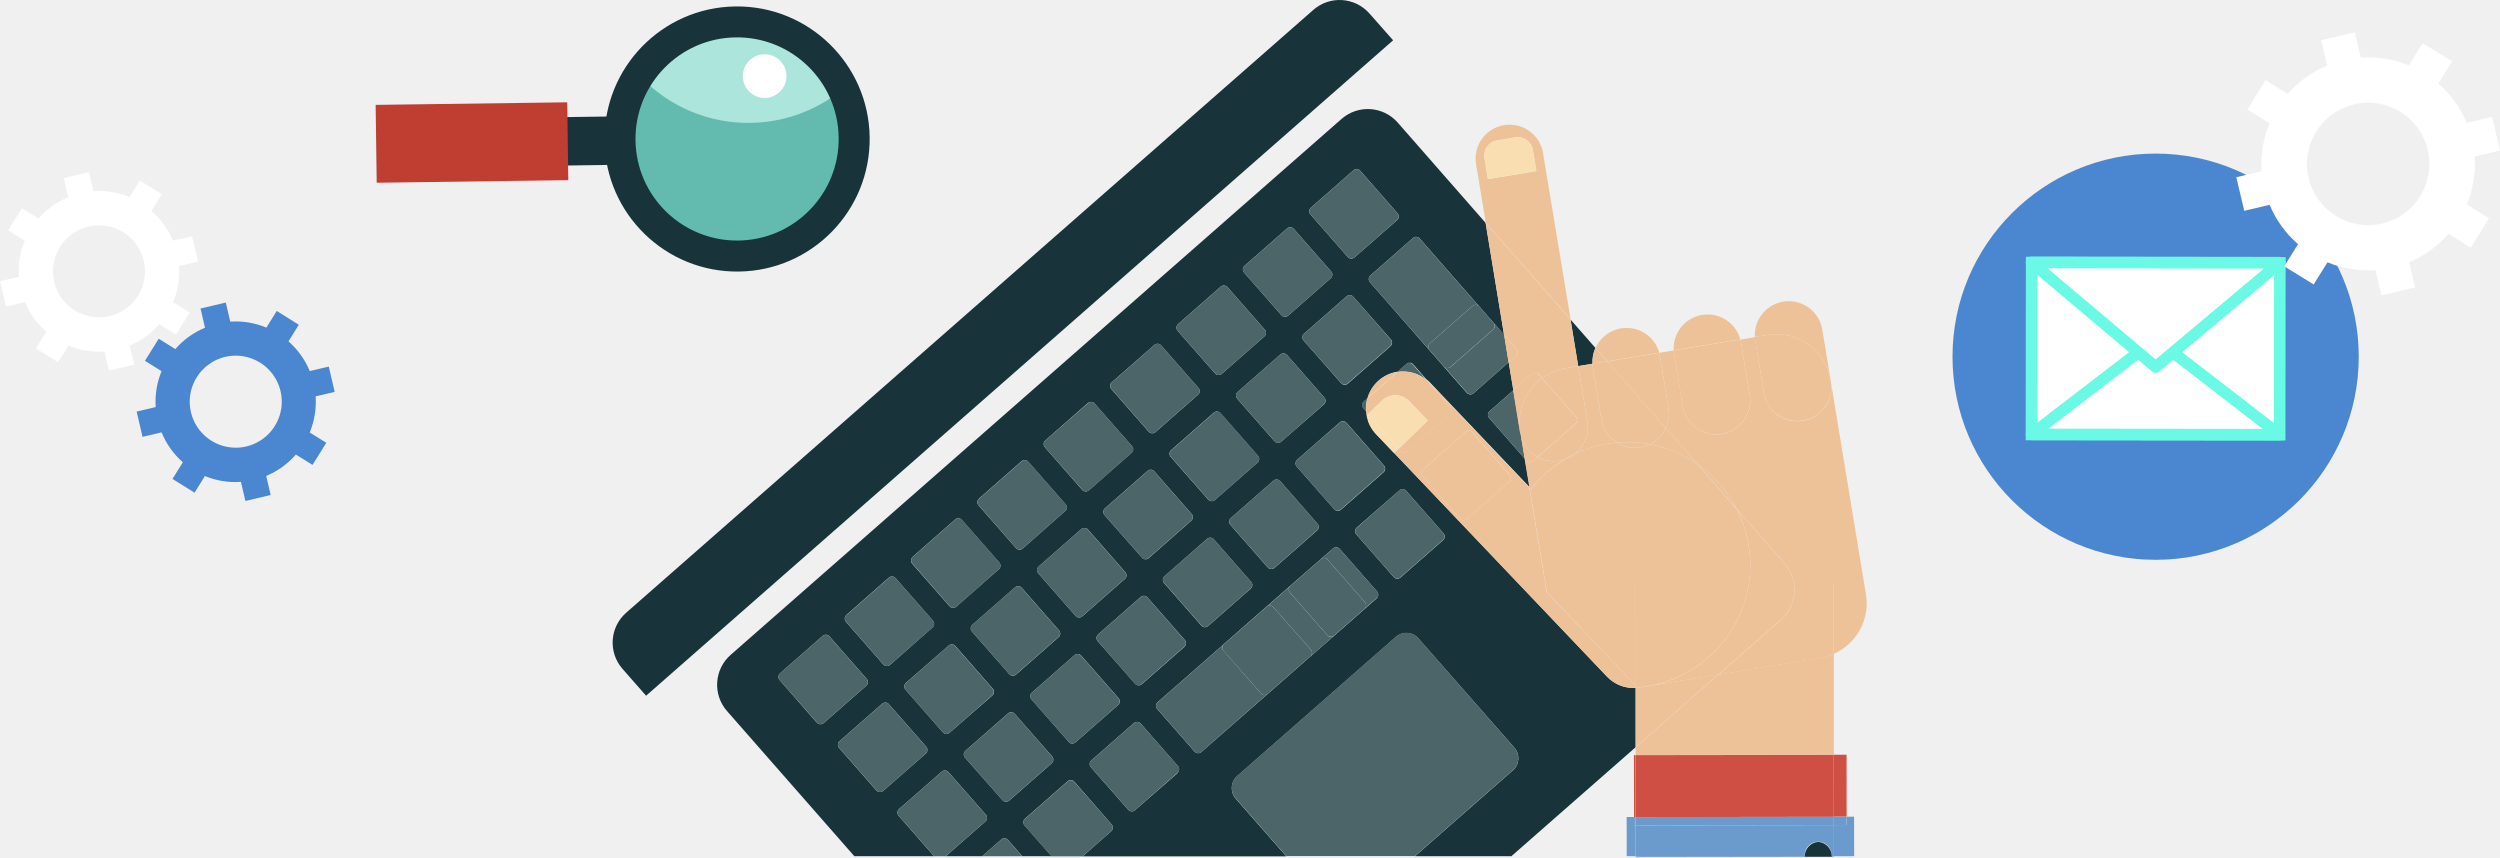
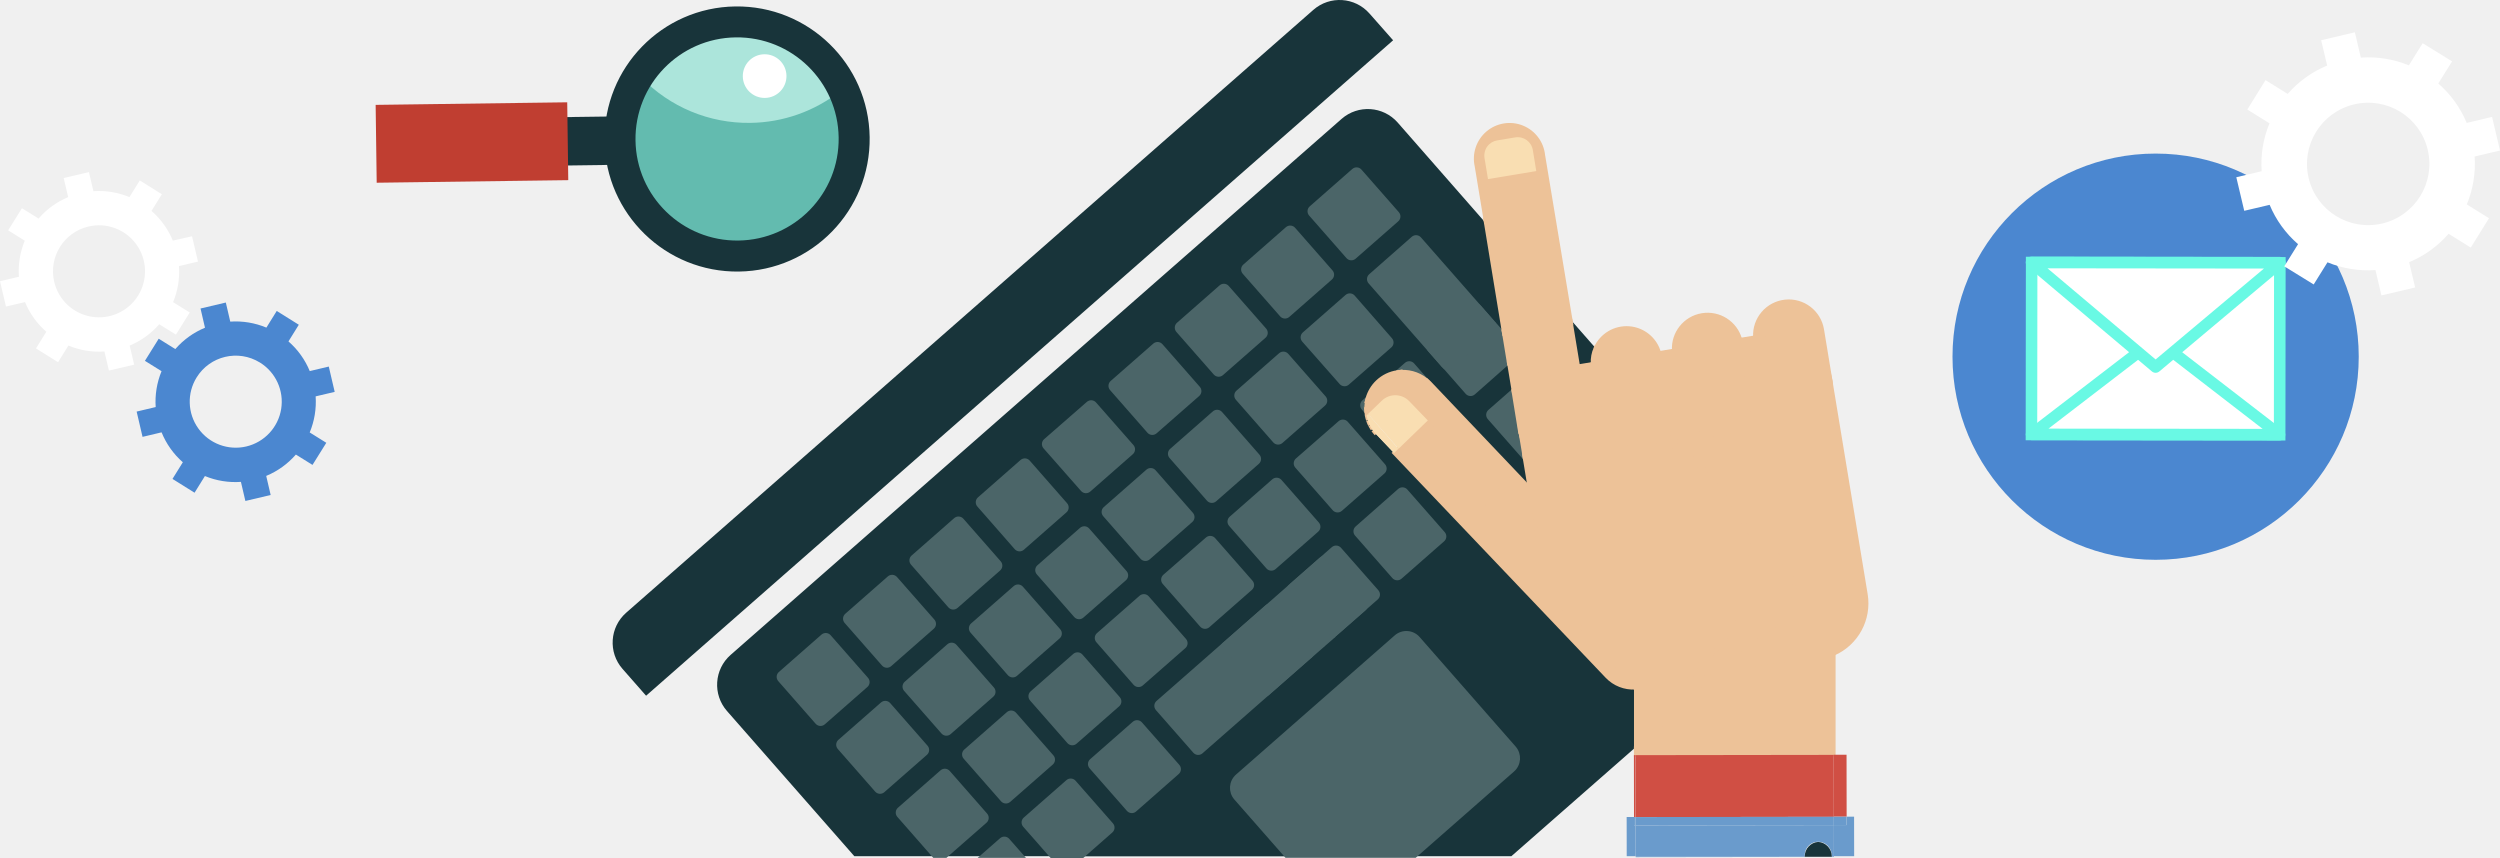
<svg xmlns="http://www.w3.org/2000/svg" viewBox="0 0 724.71 248.48">
  <defs>
-     <style>.cls-1{fill:#4b87d0;}.cls-2{fill:#fff;}.cls-3{fill:#69f9e4;}.cls-4{fill:#63bbaf;}.cls-5{fill:#ace5db;}.cls-6{fill:#18343a;}.cls-7{fill:#c03e31;}.cls-8{fill:none;}.cls-9{fill:#4b6568;}.cls-10{fill:#edc298;}.cls-11{fill:#f9deb2;}.cls-12{fill:#d04f44;}.cls-13{fill:#6a9bcc;}</style>
+     <style>
+             .cls-1{fill:#4b87d0;}.cls-2{fill:#fff;}.cls-3{fill:#69f9e4;}.cls-4{fill:#63bbaf;}.cls-5{fill:#ace5db;}.cls-6{fill:#18343a;}.cls-7{fill:#c03e31;}.cls-8{fill:none;}.cls-9{fill:#4b6568;stroke: #4b6568;}.cls-10{fill:#edc298;stroke: #edc298;}.cls-11{fill:#f9deb2;}.cls-12{fill:#d04f44;}.cls-13{fill:#6a9bcc;}
+         </style>
  </defs>
  <g id="Layer_2" data-name="Layer 2">
    <g id="Layer_1-2" data-name="Layer 1">
      <circle class="cls-1" cx="624.88" cy="103.4" r="58.88" />
      <rect class="cls-2" x="599.97" y="65.09" width="49.84" height="71.95" transform="translate(523.11 725.84) rotate(-89.94)" />
      <path class="cls-3" d="M662.51,127.7l-75.3-.08.06-53.19,75.3.09Zm-71.95-3.43,68.6.07.05-46.48-68.6-.07Z" />
      <polygon class="cls-2" points="588.89 125.93 624.89 98.26 660.82 126 588.89 125.93" />
      <path class="cls-3" d="M660.82,127.68h0l-71.93-.08a1.67,1.67,0,0,1-1-3l36-27.66a1.67,1.67,0,0,1,2,0l35.85,27.67a1.68,1.68,0,0,1-.94,3.07Zm-67-3.43,62.08.07-31-23.94Z" />
      <polygon class="cls-2" points="588.95 76.1 624.88 106.39 660.88 76.18 588.95 76.1" />
      <path class="cls-3" d="M624.88,108.07a1.68,1.68,0,0,1-1.08-.4L587.87,77.38a1.68,1.68,0,0,1,1.08-3h0l71.93.08a1.68,1.68,0,0,1,1.08,3l-36,30.21A1.67,1.67,0,0,1,624.88,108.07ZM593.54,77.78l31.34,26.42,31.4-26.35Z" />
      <path class="cls-2" d="M706.82,24.2l4-6.41-8.53-5.26-4,6.42a30.81,30.81,0,0,0-13.92-2.25l-1.73-7.34-9.77,2.31L674.61,19a30.71,30.71,0,0,0-11.45,8.23l-6.42-4-5.28,8.52,6.43,4a30.65,30.65,0,0,0-2.27,13.88l-7.35,1.75,2.3,9.73,7.36-1.73a30.65,30.65,0,0,0,8.24,11.4l-4,6.42,8.53,5.26,4-6.42a30.88,30.88,0,0,0,13.91,2.25l1.73,7.34,9.77-2.3L698.37,76a30.81,30.81,0,0,0,11.44-8.23l6.43,4,5.28-8.51-6.43-4a30.78,30.78,0,0,0,2.27-13.89l7.35-1.74-2.3-9.74-7.35,1.74A30.76,30.76,0,0,0,706.82,24.2Zm-3.06,19.22a17.74,17.74,0,1,1-21.34-13.16A17.72,17.72,0,0,1,703.76,43.42Z" />
      <path class="cls-1" d="M66.75,93.23,65.46,87.7l-7.33,1.73L59.42,95a23.2,23.2,0,0,0-8.6,6.19l-4.81-3-4,6.41,4.82,3A23.2,23.2,0,0,0,45.13,118l-5.52,1.31,1.71,7.33,5.52-1.31A23,23,0,0,0,53,134l-3,4.83,6.4,4,3-4.83a23.06,23.06,0,0,0,10.44,1.69l1.29,5.53,7.33-1.73-1.29-5.53a23.18,23.18,0,0,0,8.6-6.19l4.82,3,4-6.41-4.81-3a23.19,23.19,0,0,0,1.72-10.46l5.52-1.3-1.71-7.34-5.52,1.31a23,23,0,0,0-6.17-8.6l3-4.83-6.4-4-3,4.83A23.07,23.07,0,0,0,66.75,93.23Zm8.58,11.85A13.34,13.34,0,1,1,57,109.41,13.32,13.32,0,0,1,75.32,105.08Z" />
      <path class="cls-2" d="M11.18,63.36l-4.82-3-4,6.41,4.82,3a23.14,23.14,0,0,0-1.7,10.46L0,81.52l1.73,7.34,5.52-1.29a23.12,23.12,0,0,0,6.18,8.6l-3,4.83,6.4,4,3-4.83a23,23,0,0,0,10.44,1.72l1.3,5.53,7.32-1.72-1.3-5.53A23.08,23.08,0,0,0,46.16,94L51,97l4-6.41-4.82-3a23.15,23.15,0,0,0,1.7-10.46l5.51-1.3-1.72-7.34L50.1,69.75a23.13,23.13,0,0,0-6.18-8.61l3-4.83-6.4-4-3,4.83a23,23,0,0,0-10.44-1.72l-1.3-5.53-7.32,1.72,1.3,5.53A23,23,0,0,0,11.18,63.36Zm14.44,2.31a13.34,13.34,0,1,1-9.91,16A13.33,13.33,0,0,1,25.62,65.67Z" />
      <circle class="cls-4" cx="213.73" cy="40.28" r="33.01" transform="translate(-0.52 2.86) rotate(-0.77)" />
      <path class="cls-5" d="M213.29,7.27a33,33,0,0,0-27.36,15.22A43.06,43.06,0,0,0,217.5,35.62a43,43,0,0,0,26.15-9.27A33,33,0,0,0,213.29,7.27Z" />
      <path class="cls-6" d="M252.1,39.77a38.43,38.43,0,1,0-37.91,38.95A38.43,38.43,0,0,0,252.1,39.77Zm-67.88.91a29.45,29.45,0,1,1,29.85,29.05A29.45,29.45,0,0,1,184.22,40.68Z" />
      <rect class="cls-6" x="113.53" y="34.16" width="67.33" height="14.03" transform="translate(-0.54 1.99) rotate(-0.77)" />
      <rect class="cls-7" x="109.04" y="30.03" width="55.54" height="22.57" transform="translate(-0.54 1.84) rotate(-0.77)" />
      <circle class="cls-2" cx="221.66" cy="22.06" r="6.33" transform="translate(-0.28 2.98) rotate(-0.77)" />
      <polygon class="cls-8" points="473.7 236.83 473.67 218.87 474.11 218.87 474.11 216.62 438.12 248.19 471.56 248.19 471.54 236.84 473.7 236.83" />
      <path class="cls-6" d="M461.64,105.44a9.8,9.8,0,0,1,.85-4.58l-7.23-8.24,2.23,13.5Z" />
      <path class="cls-6" d="M260.5,236.47a1.38,1.38,0,0,1,.13-1.95L273,223.69a1.38,1.38,0,0,1,1.95.13l10.83,12.35a1.38,1.38,0,0,1-.13,1.95l-11.49,10.07h10.58l5.51-4.83a1.38,1.38,0,0,1,1.95.13l4.13,4.7h8.51L297,239.27a1.38,1.38,0,0,1,.13-1.95l12.35-10.84a1.38,1.38,0,0,1,1.95.13L322.25,239a1.38,1.38,0,0,1-.13,1.95l-8.29,7.28h59.05l-14.67-16.72a4.63,4.63,0,0,1,.43-6.53l46-40.34a4.62,4.62,0,0,1,6.53.43L439,216.76a4.63,4.63,0,0,1-.42,6.53l-28.38,24.9h27.93l36-31.57,0-17.19a10.54,10.54,0,0,1-8.22-3.24l-61.72-64.84h0l-5.25-5.52a10.75,10.75,0,0,1-.9-1.1l-.2-.28a10.74,10.74,0,0,1-.67-1.11l0-.06a10.64,10.64,0,0,1-.56-1.34l0-.12a10.74,10.74,0,0,1-.52-2.5l-.84-1a1.38,1.38,0,0,1,.13-1.95l1.1-1a10.7,10.7,0,0,1,8.7-7.63l2.55-2.24a1.38,1.38,0,0,1,1.95.13l3.79,4.32a10.73,10.73,0,0,1,1.12,1l28.87,30.33L442,132.93l-10.33-11.77a1.38,1.38,0,0,1,.13-1.95l6.92-6.07L437.34,105,427.15,114a1.38,1.38,0,0,1-1.95-.13l-6.67-7.6h0L397.12,81.81a1.38,1.38,0,0,1,.13-1.95L409.6,69a1.38,1.38,0,0,1,1.94.13L428.8,88.83h0l.65.74,3.51,4h0L436,97.07l-5.36-32.47L405.18,35.54a11.54,11.54,0,0,0-16.28-1.07L211.81,189.83a11.54,11.54,0,0,0-1.07,16.28l36.91,42.08h23.12Zm12.81-24.2-10.83-12.35a1.38,1.38,0,0,1,.13-1.95L275,187.14a1.38,1.38,0,0,1,1.95.13l10.83,12.35a1.38,1.38,0,0,1-.13,2L275.26,212.4A1.38,1.38,0,0,1,273.31,212.27ZM337.44,169a1.38,1.38,0,0,1,.12-1.95l12.35-10.84a1.38,1.38,0,0,1,1.95.13l10.83,12.35a1.38,1.38,0,0,1-.13,1.95l-12.35,10.84a1.38,1.38,0,0,1-1.95-.13Zm5.9,18.52L331,198.33a1.38,1.38,0,0,1-1.94-.13L318.2,185.85a1.38,1.38,0,0,1,.13-1.95l12.35-10.84a1.38,1.38,0,0,1,1.95.13l10.83,12.35A1.38,1.38,0,0,1,343.34,187.49Zm13.33-35.39a1.38,1.38,0,0,1,.13-1.95l12.35-10.83a1.38,1.38,0,0,1,1.95.13l10.83,12.35a1.38,1.38,0,0,1-.13,1.95l-12.35,10.84a1.38,1.38,0,0,1-1.95-.13Zm12.81-24.2-10.83-12.35a1.38,1.38,0,0,1,.13-1.95l12.35-10.84a1.38,1.38,0,0,1,1.95.13l10.84,12.35a1.38,1.38,0,0,1-.13,1.95L371.43,128A1.38,1.38,0,0,1,369.48,127.91Zm-4.81,4.22a1.38,1.38,0,0,1-.13,1.95L352.2,144.91a1.38,1.38,0,0,1-2-.13l-10.83-12.35a1.38,1.38,0,0,1,.13-1.95l12.35-10.84a1.38,1.38,0,0,1,1.95.13ZM345.44,149a1.38,1.38,0,0,1-.12,1.95L333,161.79a1.38,1.38,0,0,1-1.95-.13L320.18,149.3a1.38,1.38,0,0,1,.13-1.95l12.35-10.84a1.38,1.38,0,0,1,1.95.13Zm-19.23,16.87a1.38,1.38,0,0,1-.12,1.95l-12.35,10.84a1.38,1.38,0,0,1-1.95-.13l-10.83-12.35a1.38,1.38,0,0,1,.13-1.95l12.35-10.84a1.38,1.38,0,0,1,1.95.13ZM307,182.75a1.38,1.38,0,0,1-.12,1.95l-12.35,10.84a1.38,1.38,0,0,1-1.95-.13l-10.83-12.35a1.38,1.38,0,0,1,.13-1.95l12.35-10.84a1.38,1.38,0,0,1,1.95.13Zm-2.1,38.49-12.35,10.83a1.38,1.38,0,0,1-1.95-.13L279.73,219.6a1.38,1.38,0,0,1,.13-1.95l12.35-10.84a1.38,1.38,0,0,1,1.95.13L305,219.29A1.38,1.38,0,0,1,304.87,221.24Zm4.93-6.17L299,202.72a1.38,1.38,0,0,1,.13-1.95l12.35-10.84a1.38,1.38,0,0,1,1.95.13l10.83,12.35a1.38,1.38,0,0,1-.13,1.95L311.75,215.2A1.38,1.38,0,0,1,309.8,215.07Zm31.56,9L329,234.87a1.38,1.38,0,0,1-1.94-.13l-10.84-12.35a1.38,1.38,0,0,1,.13-1.94l12.35-10.84a1.38,1.38,0,0,1,1.95.13l10.83,12.35A1.38,1.38,0,0,1,341.36,224Zm57.7-50.62-12.35,10.84h0l-6.87,6h0l-12.35,10.84h0L348.24,218a1.38,1.38,0,0,1-1.95-.13l-10.84-12.35a1.38,1.38,0,0,1,.13-1.95l19.23-16.87h0l6.81-6,12.42-10.9h0L386.41,159a1.38,1.38,0,0,1,1.95.13l10.84,12.35A1.38,1.38,0,0,1,399.06,173.42Zm6.58-31.3a1.38,1.38,0,0,1,1.95.13l10.84,12.35a1.38,1.38,0,0,1-.13,1.95l-12.35,10.84a1.38,1.38,0,0,1-1.95-.13L393.16,154.9a1.38,1.38,0,0,1,.13-1.95Zm-4.47-7.19a1.38,1.38,0,0,1-.13,1.95l-12.35,10.84a1.38,1.38,0,0,1-1.95-.13L375.9,135.23a1.38,1.38,0,0,1,.13-1.95l12.35-10.84a1.38,1.38,0,0,1,1.95.13Zm2-36.55a1.38,1.38,0,0,1-.13,1.95l-12.35,10.84a1.38,1.38,0,0,1-1.95-.13L377.88,98.69a1.38,1.38,0,0,1,.13-1.95L390.36,85.9a1.38,1.38,0,0,1,1.95.13ZM380,60.2l12.35-10.84a1.38,1.38,0,0,1,1.95.13l10.83,12.35a1.38,1.38,0,0,1-.12,1.95L392.64,74.62a1.38,1.38,0,0,1-1.95-.13L379.86,62.14A1.38,1.38,0,0,1,380,60.2ZM360.75,77.07l12.35-10.84a1.38,1.38,0,0,1,1.95.13l10.83,12.35a1.38,1.38,0,0,1-.13,1.95L373.41,91.49a1.38,1.38,0,0,1-1.95-.13L360.63,79A1.38,1.38,0,0,1,360.75,77.07ZM341.52,93.94l12.35-10.84a1.38,1.38,0,0,1,1.95.13l10.83,12.35a1.38,1.38,0,0,1-.13,1.95l-12.35,10.84a1.38,1.38,0,0,1-1.95-.13L341.39,95.89A1.38,1.38,0,0,1,341.52,93.94Zm-19.23,16.87L334.64,100a1.38,1.38,0,0,1,1.95.13l10.83,12.35a1.38,1.38,0,0,1-.13,1.95l-12.35,10.83a1.38,1.38,0,0,1-1.95-.13l-10.83-12.35A1.38,1.38,0,0,1,322.28,110.81ZM303,127.69l12.35-10.84a1.38,1.38,0,0,1,1.95.13l10.84,12.35a1.38,1.38,0,0,1-.13,1.95l-12.35,10.84a1.38,1.38,0,0,1-1.95-.13l-10.83-12.35A1.38,1.38,0,0,1,303,127.69Zm-19.23,16.87,12.35-10.84a1.38,1.38,0,0,1,1.95.13l10.83,12.35a1.38,1.38,0,0,1-.13,1.95L296.47,159a1.38,1.38,0,0,1-1.95-.13l-10.83-12.35A1.38,1.38,0,0,1,283.81,144.56Zm-19.23,16.87,12.35-10.84a1.38,1.38,0,0,1,1.95.13l10.83,12.35a1.38,1.38,0,0,1-.12,1.95l-12.35,10.84a1.38,1.38,0,0,1-1.95-.13l-10.83-12.35A1.38,1.38,0,0,1,264.58,161.43Zm-19.23,16.87,12.35-10.84a1.38,1.38,0,0,1,1.95.13l10.83,12.35a1.38,1.38,0,0,1-.13,1.95L258,192.73a1.38,1.38,0,0,1-1.95-.13l-10.83-12.35A1.38,1.38,0,0,1,245.35,178.31Zm-8.53,31.17L226,197.13a1.38,1.38,0,0,1,.13-1.95l12.35-10.84a1.38,1.38,0,0,1,1.95.13l10.83,12.35a1.38,1.38,0,0,1-.13,1.95L238.77,209.6A1.38,1.38,0,0,1,236.82,209.48Zm17.26,19.67L243.24,216.8a1.38,1.38,0,0,1,.13-1.95L255.72,204a1.38,1.38,0,0,1,1.95.13l10.83,12.35a1.38,1.38,0,0,1-.12,1.95L256,229.28A1.38,1.38,0,0,1,254.08,229.15Z" />
      <rect class="cls-9" x="229.02" y="187.38" width="19.19" height="19.19" rx="1.38" ry="1.38" transform="translate(-70.66 206.26) rotate(-41.26)" />
      <path class="cls-9" d="M256.06,192.6a1.38,1.38,0,0,0,1.95.13l12.35-10.84a1.38,1.38,0,0,0,.13-1.95L259.65,167.6a1.38,1.38,0,0,0-1.95-.13l-12.35,10.84a1.38,1.38,0,0,0-.12,1.95Z" />
      <path class="cls-9" d="M275.29,175.73a1.38,1.38,0,0,0,1.95.13L289.59,165a1.38,1.38,0,0,0,.13-1.95l-10.83-12.35a1.38,1.38,0,0,0-1.95-.13l-12.35,10.84a1.38,1.38,0,0,0-.12,1.95Z" />
      <path class="cls-9" d="M294.52,158.86a1.38,1.38,0,0,0,1.95.13l12.35-10.84a1.38,1.38,0,0,0,.13-1.95l-10.83-12.35a1.38,1.38,0,0,0-1.95-.13l-12.35,10.84a1.38,1.38,0,0,0-.12,1.95Z" />
      <path class="cls-9" d="M313.76,142a1.38,1.38,0,0,0,1.95.13l12.35-10.84a1.38,1.38,0,0,0,.13-1.95L317.35,117a1.38,1.38,0,0,0-1.95-.13L303,127.69a1.38,1.38,0,0,0-.12,1.95Z" />
      <path class="cls-9" d="M333,125.11a1.38,1.38,0,0,0,1.95.13l12.35-10.83a1.38,1.38,0,0,0,.13-1.95l-10.83-12.35a1.38,1.38,0,0,0-1.95-.13l-12.35,10.83a1.38,1.38,0,0,0-.13,1.95Z" />
      <path class="cls-9" d="M352.23,108.24a1.38,1.38,0,0,0,1.95.13l12.35-10.84a1.38,1.38,0,0,0,.13-1.95L355.82,83.23a1.38,1.38,0,0,0-1.95-.13L341.52,93.94a1.38,1.38,0,0,0-.13,1.95Z" />
      <path class="cls-9" d="M371.46,91.37a1.38,1.38,0,0,0,1.95.13l12.35-10.84a1.38,1.38,0,0,0,.13-1.95L375.05,66.36a1.38,1.38,0,0,0-1.95-.13L360.75,77.07a1.38,1.38,0,0,0-.13,1.95Z" />
      <path class="cls-9" d="M390.69,74.49a1.38,1.38,0,0,0,1.95.13L405,63.78a1.38,1.38,0,0,0,.12-1.95L394.29,49.49a1.38,1.38,0,0,0-1.95-.13L380,60.2a1.38,1.38,0,0,0-.13,1.95Z" />
      <path class="cls-9" d="M268.5,216.49l-10.83-12.35a1.38,1.38,0,0,0-1.95-.13l-12.35,10.83a1.38,1.38,0,0,0-.13,1.95l10.83,12.35a1.38,1.38,0,0,0,1.95.13l12.35-10.83A1.38,1.38,0,0,0,268.5,216.49Z" />
      <path class="cls-9" d="M287.74,199.62,276.9,187.27a1.38,1.38,0,0,0-1.95-.13L262.6,198a1.38,1.38,0,0,0-.13,1.95l10.83,12.35a1.38,1.38,0,0,0,1.95.13l12.35-10.84A1.38,1.38,0,0,0,287.74,199.62Z" />
      <path class="cls-9" d="M294.19,170.27,281.84,181.1a1.38,1.38,0,0,0-.13,1.95l10.83,12.35a1.38,1.38,0,0,0,1.95.13l12.35-10.84a1.38,1.38,0,0,0,.13-1.95L296.14,170.4A1.38,1.38,0,0,0,294.19,170.27Z" />
      <path class="cls-9" d="M313.42,153.39l-12.35,10.84a1.38,1.38,0,0,0-.13,1.95l10.83,12.35a1.38,1.38,0,0,0,1.95.13l12.35-10.84a1.38,1.38,0,0,0,.12-1.95l-10.84-12.35A1.38,1.38,0,0,0,313.42,153.39Z" />
      <path class="cls-9" d="M332.66,136.52l-12.35,10.84a1.38,1.38,0,0,0-.13,1.95L331,161.65a1.38,1.38,0,0,0,1.95.13l12.35-10.84a1.38,1.38,0,0,0,.13-1.95l-10.83-12.35A1.38,1.38,0,0,0,332.66,136.52Z" />
      <path class="cls-9" d="M351.89,119.65l-12.35,10.84a1.38,1.38,0,0,0-.13,1.95l10.83,12.35a1.38,1.38,0,0,0,2,.13l12.35-10.84a1.38,1.38,0,0,0,.13-1.95l-10.83-12.35A1.38,1.38,0,0,0,351.89,119.65Z" />
      <path class="cls-9" d="M383.91,115.25,373.07,102.9a1.38,1.38,0,0,0-1.95-.13l-12.35,10.84a1.38,1.38,0,0,0-.13,1.95l10.83,12.35a1.38,1.38,0,0,0,1.95.13l12.35-10.84A1.38,1.38,0,0,0,383.91,115.25Z" />
      <path class="cls-9" d="M390.36,85.9,378,96.74a1.38,1.38,0,0,0-.13,1.95L388.72,111a1.38,1.38,0,0,0,1.95.13L403,100.33a1.38,1.38,0,0,0,.13-1.95L392.31,86A1.38,1.38,0,0,0,390.36,85.9Z" />
      <polygon class="cls-9" points="432.96 93.58 429.45 89.57 432.96 93.58 432.96 93.58" />
      <path class="cls-9" d="M414.5,99.54,426.85,88.7a1.38,1.38,0,0,1,1.95.13L411.54,69.16A1.38,1.38,0,0,0,409.6,69L397.24,79.87a1.38,1.38,0,0,0-.13,1.95l21.42,24.42h0l-4.17-4.75A1.38,1.38,0,0,1,414.5,99.54Z" />
      <path class="cls-9" d="M285.76,236.16l-10.83-12.35a1.38,1.38,0,0,0-1.95-.13l-12.35,10.84a1.38,1.38,0,0,0-.13,1.95l10.28,11.72h3.37l11.49-10.07A1.38,1.38,0,0,0,285.76,236.16Z" />
      <path class="cls-9" d="M294.16,206.94a1.38,1.38,0,0,0-1.95-.13l-12.35,10.84a1.38,1.38,0,0,0-.13,1.95l10.83,12.35a1.38,1.38,0,0,0,1.95.13l12.35-10.83a1.38,1.38,0,0,0,.13-1.95Z" />
      <path class="cls-9" d="M324.23,202.42l-10.83-12.35a1.38,1.38,0,0,0-1.95-.13L299.1,200.78a1.38,1.38,0,0,0-.13,1.95l10.83,12.35a1.38,1.38,0,0,0,1.95.13l12.35-10.84A1.38,1.38,0,0,0,324.23,202.42Z" />
      <path class="cls-9" d="M330.68,173.07,318.33,183.9a1.38,1.38,0,0,0-.13,1.95L329,198.2a1.38,1.38,0,0,0,1.94.13l12.36-10.84a1.38,1.38,0,0,0,.12-1.95L332.63,173.2A1.38,1.38,0,0,0,330.68,173.07Z" />
      <path class="cls-9" d="M350.22,181.46l12.35-10.84a1.38,1.38,0,0,0,.13-1.95l-10.83-12.35a1.38,1.38,0,0,0-1.95-.13L337.56,167a1.38,1.38,0,0,0-.12,1.95l10.83,12.35A1.38,1.38,0,0,0,350.22,181.46Z" />
      <path class="cls-9" d="M369.45,164.58l12.35-10.84a1.38,1.38,0,0,0,.13-1.95L371.1,139.45a1.38,1.38,0,0,0-1.95-.13L356.8,150.16a1.38,1.38,0,0,0-.13,1.95l10.83,12.35A1.38,1.38,0,0,0,369.45,164.58Z" />
      <path class="cls-9" d="M388.39,122.45,376,133.28a1.38,1.38,0,0,0-.13,1.95l10.84,12.35a1.38,1.38,0,0,0,1.95.13L401,136.87a1.38,1.38,0,0,0,.13-1.95l-10.84-12.35A1.38,1.38,0,0,0,388.39,122.45Z" />
      <path class="cls-9" d="M396.37,115.44l-1.1,1a1.38,1.38,0,0,0-.13,1.95l.84,1A10.79,10.79,0,0,1,396.37,115.44Z" />
      <path class="cls-9" d="M413.35,110l-3.79-4.32a1.38,1.38,0,0,0-1.95-.13l-2.55,2.24A10.73,10.73,0,0,1,413.35,110Z" />
      <polygon class="cls-9" points="428.8 88.83 428.8 88.83 429.45 89.57 428.8 88.83" />
      <path class="cls-9" d="M433,93.58a1.38,1.38,0,0,1-.13,1.94l-12.35,10.84a1.38,1.38,0,0,1-1.94-.13l6.67,7.6a1.38,1.38,0,0,0,1.95.13L437.34,105l-1.31-8Z" />
      <path class="cls-9" d="M420.48,106.36l12.35-10.84a1.38,1.38,0,0,0,.13-1.94l-3.51-4-.65-.74a1.38,1.38,0,0,0-1.95-.13L414.5,99.54a1.38,1.38,0,0,0-.13,1.95l4.17,4.75A1.38,1.38,0,0,0,420.48,106.36Z" />
      <path class="cls-9" d="M290.24,243.36l-5.51,4.83h11.58l-4.13-4.7A1.38,1.38,0,0,0,290.24,243.36Z" />
      <path class="cls-9" d="M322.25,239l-10.84-12.35a1.38,1.38,0,0,0-1.95-.12l-12.35,10.84a1.38,1.38,0,0,0-.13,1.95l7.83,8.92h9l8.29-7.28A1.38,1.38,0,0,0,322.25,239Z" />
      <path class="cls-9" d="M330.65,209.74a1.38,1.38,0,0,0-1.95-.13l-12.35,10.84a1.38,1.38,0,0,0-.13,1.94l10.84,12.35a1.38,1.38,0,0,0,1.94.13L341.36,224a1.38,1.38,0,0,0,.13-1.95Z" />
      <path class="cls-9" d="M365.53,201l-10.83-12.35a1.38,1.38,0,0,1,.12-1.95l-19.23,16.87a1.38,1.38,0,0,0-.13,1.95l10.84,12.35a1.38,1.38,0,0,0,1.95.13l19.23-16.87A1.38,1.38,0,0,1,365.53,201Z" />
      <path class="cls-9" d="M384.76,184.13l-10.83-12.35a1.38,1.38,0,0,1,.12-1.94l-12.42,10.9,5.54-4.86a1.38,1.38,0,0,1,1.95.13L380,188.34a1.38,1.38,0,0,1-.12,1.94l6.88-6A1.38,1.38,0,0,1,384.76,184.13Z" />
      <polygon class="cls-9" points="354.82 186.7 354.82 186.7 361.63 180.73 354.82 186.7" />
      <polygon class="cls-9" points="367.48 201.13 379.83 190.29 379.83 190.28 367.48 201.13 367.48 201.13" />
      <path class="cls-9" d="M380,188.34,369.12,176a1.38,1.38,0,0,0-1.95-.13l-5.54,4.86-6.81,6a1.38,1.38,0,0,0-.12,1.95L365.53,201a1.38,1.38,0,0,0,1.95.13l12.36-10.84A1.38,1.38,0,0,0,380,188.34Z" />
      <path class="cls-9" d="M388.35,159.12a1.38,1.38,0,0,0-1.95-.13l-12.35,10.83h0l8.83-7.75a1.38,1.38,0,0,1,1.95.13l10.84,12.35a1.38,1.38,0,0,1-.13,1.94l-8.83,7.74h0l12.35-10.84a1.38,1.38,0,0,0,.13-1.95Z" />
      <path class="cls-9" d="M395.67,174.56l-10.84-12.35a1.38,1.38,0,0,0-1.95-.13l-8.83,7.75a1.38,1.38,0,0,0-.12,1.94l10.83,12.35a1.38,1.38,0,0,0,1.95.13l8.83-7.74A1.38,1.38,0,0,0,395.67,174.56Z" />
      <path class="cls-9" d="M393.16,154.9,404,167.25a1.38,1.38,0,0,0,1.95.13l12.35-10.84a1.38,1.38,0,0,0,.13-1.95l-10.84-12.35a1.38,1.38,0,0,0-1.95-.13L393.29,153A1.38,1.38,0,0,0,393.16,154.9Z" />
      <path class="cls-9" d="M440.71,125.45l-2-12.31-6.92,6.07a1.38,1.38,0,0,0-.13,1.95L442,132.93l-1.19-7.21C440.75,125.63,440.73,125.54,440.71,125.45Z" />
      <path class="cls-9" d="M439,216.76,411.16,185a4.62,4.62,0,0,0-6.53-.43l-46,40.34a4.63,4.63,0,0,0-.43,6.53l14.67,16.72H410.2l28.38-24.9A4.63,4.63,0,0,0,439,216.76Z" />
      <path class="cls-6" d="M187.29,201.68l216.55-190L397,3.93a11.54,11.54,0,0,0-16.28-1.07L181.53,177.61a11.54,11.54,0,0,0-1.07,16.29Z" />
      <path class="cls-10" d="M447.4,45A9.85,9.85,0,1,0,428,48.2l2.71,16.39,24.6,28Zm-16.08,6.92-1-6.1A4.44,4.44,0,0,1,434,40.7l5.27-.87a4.44,4.44,0,0,1,5.1,3.66l1,6.1Z" />
      <path class="cls-10" d="M439.63,101.18a1.38,1.38,0,0,1-.12,1.95l-2.17,1.9,1.34,8.11,5.43-4.77a1.38,1.38,0,0,1,1.95.13l1,1.11a16,16,0,0,1,6.85-2.89l3.6-.6-2.23-13.5-24.6-28L436,97.07Z" />
      <path class="cls-10" d="M439.63,101.18,436,97.07l1.31,8,2.17-1.9A1.38,1.38,0,0,0,439.63,101.18Z" />
      <path class="cls-10" d="M440.77,125.72l-.09-.57A16,16,0,0,1,447,109.61l-1-1.11a1.38,1.38,0,0,0-1.95-.13l-5.43,4.77,2,12.31C440.73,125.54,440.75,125.63,440.77,125.72Z" />
      <path class="cls-10" d="M481,102.25a9.85,9.85,0,0,0-18.47-1.39l3.4,3.88Z" />
      <path class="cls-10" d="M461.64,105.44l4.25-.7-3.4-3.88A9.8,9.8,0,0,0,461.64,105.44Z" />
      <path class="cls-10" d="M493.4,91.29a9.85,9.85,0,0,0-8.23,10.26l19.32-3.19A9.85,9.85,0,0,0,493.4,91.29Z" />
      <path class="cls-10" d="M530.67,110.19l-2.42-14.67a9.85,9.85,0,0,0-19.55,2.15l3.57-.59A16,16,0,0,1,530.67,110.19Z" />
      <path class="cls-10" d="M483.68,118.36a9.79,9.79,0,0,1-.79,5.76L492,134.5a35.66,35.66,0,0,1,11.51,13.12l13.81,15.74A11.47,11.47,0,0,1,520,169l11.53,0,0,20.57a16,16,0,0,0,9.38-17.28l-10.22-61.94,0-.1.07.4a9.85,9.85,0,0,1-19.44,3.21l-2.49-15.06a10,10,0,0,1-.11-1.06l-4.21.69a10,10,0,0,1,.23,1l2.49,15.07a9.85,9.85,0,1,1-19.44,3.21l-2.49-15.07a10.08,10.08,0,0,1-.12-1.06l-4.21.7a10,10,0,0,1,.23,1Z" />
      <path class="cls-10" d="M456.53,131.58a35.56,35.56,0,0,1,9.39-2.93c.95-.16,1.89-.26,2.83-.34a9.81,9.81,0,0,1-4.51-6.74l-2.49-15.06a10,10,0,0,1-.11-1.06l-4.15.68,2.66,16.11A9.85,9.85,0,0,1,456.53,131.58Z" />
      <path class="cls-10" d="M507,169,520,169a11.47,11.47,0,0,0-2.67-5.59l-13.81-15.74A35.73,35.73,0,0,1,507,169Z" />
      <path class="cls-10" d="M478.34,128.79A35.67,35.67,0,0,1,492,134.5l-9.11-10.38A9.87,9.87,0,0,1,478.34,128.79Z" />
      <path class="cls-10" d="M453.48,133.2a9.65,9.65,0,0,1-7.76-.71l-1.31,1.15a1.38,1.38,0,0,1-1.95-.13l-.51-.58,1.39,8.43.39.41A35.82,35.82,0,0,1,453.48,133.2Z" />
      <path class="cls-10" d="M444.41,133.63l1.31-1.15a9.82,9.82,0,0,1-4.95-6.77l1.19,7.21.51.58A1.38,1.38,0,0,0,444.41,133.63Z" />
      <path class="cls-10" d="M456.77,122.8l-11,9.69a9.65,9.65,0,0,0,7.76.71q1.48-.88,3-1.62a9.85,9.85,0,0,0,3.62-9.34l-2.66-16.11-3.6.6a16,16,0,0,0-6.85,2.89l9.86,11.24A1.38,1.38,0,0,1,456.77,122.8Z" />
      <path class="cls-10" d="M440.67,125.15l.09.57a9.82,9.82,0,0,0,4.95,6.77l11-9.69a1.38,1.38,0,0,0,.13-1.94L447,109.61A16,16,0,0,0,440.67,125.15Z" />
      <path class="cls-10" d="M482.89,124.12a9.79,9.79,0,0,0,.79-5.76l-2.49-15.07a10,10,0,0,0-.23-1l-15.07,2.49Z" />
      <path class="cls-10" d="M464.24,121.57a9.81,9.81,0,0,0,4.51,6.74,35.52,35.52,0,0,1,9.59.47,9.87,9.87,0,0,0,4.55-4.67l-17-19.38-4.25.7a10,10,0,0,0,.11,1.06Z" />
      <path class="cls-10" d="M487.77,117.68a9.85,9.85,0,1,0,19.44-3.21l-2.49-15.07a10,10,0,0,0-.23-1l-19.32,3.19a10.08,10.08,0,0,0,.12,1.06Z" />
      <path class="cls-10" d="M511.3,113.8a9.85,9.85,0,0,0,19.44-3.21l-.07-.4a16,16,0,0,0-18.41-13.11l-3.57.59a10,10,0,0,0,.11,1.06Z" />
      <path class="cls-10" d="M397.8,124.45a10.74,10.74,0,0,1-.67-1.11A10.74,10.74,0,0,0,397.8,124.45Z" />
      <path class="cls-10" d="M448.35,171.65l-5-30.29L414.48,111a10.73,10.73,0,0,0-1.12-1l7,8a1.38,1.38,0,0,1-.13,1.95l-12.35,10.84a1.38,1.38,0,0,1-1.95-.13l-.53-.61-1.29,1.25,61.72,64.84a10.54,10.54,0,0,0,8.22,3.24v-.74Zm-10.82-32-12.35,10.84a1.38,1.38,0,0,1-1.95-.13L412.4,138a1.38,1.38,0,0,1,.13-1.95l12.35-10.84a1.38,1.38,0,0,1,1.95.13l10.84,12.35A1.38,1.38,0,0,1,437.53,139.67Z" />
      <path class="cls-10" d="M396.59,120l-.61-.69a10.74,10.74,0,0,0,.52,2.5,10.84,10.84,0,0,1-.36-1.37Z" />
      <path class="cls-10" d="M398.89,125.83a10.67,10.67,0,0,1-.9-1.1A10.75,10.75,0,0,0,398.89,125.83Z" />
      <path class="cls-10" d="M397.09,123.27a10.71,10.71,0,0,1-.56-1.34A10.64,10.64,0,0,0,397.09,123.27Z" />
      <path class="cls-10" d="M399.28,110.64a10.68,10.68,0,0,0-2.91,4.81l8.7-7.63A10.68,10.68,0,0,0,399.28,110.64Z" />
      <path class="cls-10" d="M400.57,116.16a5.61,5.61,0,0,1,7.93.13l5.42,5.6-8.48,8.21.53.61a1.38,1.38,0,0,0,1.95.13L420.27,120a1.38,1.38,0,0,0,.13-1.95l-7-8a10.73,10.73,0,0,0-8.28-2.21l-8.7,7.63a10.79,10.79,0,0,0-.39,3.87l.61.69Z" />
      <path class="cls-10" d="M426.82,125.37a1.38,1.38,0,0,0-1.95-.13l-12.35,10.84a1.38,1.38,0,0,0-.13,1.95l10.83,12.35a1.38,1.38,0,0,0,1.95.13l12.35-10.84a1.38,1.38,0,0,0,.13-1.95Z" />
      <path class="cls-10" d="M492,134.5l11.51,13.12A35.66,35.66,0,0,0,492,134.5Z" />
      <path class="cls-10" d="M474.08,198.69,474,169l33,0a35.73,35.73,0,0,0-3.53-21.34L492,134.5a35.67,35.67,0,0,0-13.66-5.72,9.83,9.83,0,0,1-9.59-.47c-.94.08-1.88.19-2.83.34a35.56,35.56,0,0,0-9.39,2.93,9.78,9.78,0,0,1-3,1.62,35.82,35.82,0,0,0-9.74,8.56l-.39-.41,5,30.29Z" />
      <path class="cls-10" d="M456.53,131.58q-1.57.74-3,1.62A9.78,9.78,0,0,0,456.53,131.58Z" />
      <path class="cls-10" d="M468.75,128.31a9.83,9.83,0,0,0,9.59.47A35.52,35.52,0,0,0,468.75,128.31Z" />
      <path class="cls-11" d="M439.24,39.83,434,40.7a4.44,4.44,0,0,0-3.66,5.11l1,6.1,14-2.32-1-6.1A4.44,4.44,0,0,0,439.24,39.83Z" />
      <polygon class="cls-11" points="404.15 131.35 404.15 131.35 398.89 125.83 404.15 131.35" />
      <path class="cls-11" d="M397.13,123.34l0-.06Z" />
      <path class="cls-11" d="M398,124.73l-.2-.28Z" />
      <path class="cls-11" d="M396.54,121.94l0-.12Z" />
      <path class="cls-11" d="M396.59,120l-.45.44a10.84,10.84,0,0,0,.36,1.37l0,.12a10.71,10.71,0,0,0,.56,1.34l0,.06a10.74,10.74,0,0,0,.67,1.11l.2.28a10.67,10.67,0,0,0,.9,1.1l5.26,5.52,1.29-1.25Z" />
      <path class="cls-11" d="M408.5,116.28a5.61,5.61,0,0,0-7.93-.13l-4,3.85,8.85,10.09,8.48-8.21Z" />
      <path class="cls-10" d="M498.14,195.54l-24,21.08v2.25l57.47-.08,0-29.29a16,16,0,0,1-3.83,1.15Z" />
      <path class="cls-10" d="M477.54,198.94h0l-1.66.28c-.27.06-.54.1-.81.14l-.11,0h0l-.13,0h0l-.66,0,0,17.19,24-21.08Z" />
      <path class="cls-10" d="M520,169a11.52,11.52,0,0,1-3.74,10.7l-18.11,15.89,29.57-4.88a16,16,0,0,0,3.83-1.15l0-20.57Z" />
      <path class="cls-10" d="M474.76,199.4l.13,0h-.13Z" />
      <path class="cls-10" d="M477.54,198.94l20.6-3.4,18.11-15.89A11.52,11.52,0,0,0,520,169L507,169A35.65,35.65,0,0,1,477.54,198.94Z" />
      <path class="cls-10" d="M474.08,198.69v.74l.66,0Z" />
      <path class="cls-10" d="M474.92,199.37h0l.11,0c.27,0,.54-.08.81-.14l1.66-.28h0l-2.65.44Z" />
      <path class="cls-10" d="M507,169l-33,0,0,29.67.66.69h.15l2.65-.44A35.65,35.65,0,0,0,507,169Z" />
      <rect class="cls-12" x="531.6" y="218.78" width="3.7" height="17.96" transform="translate(-0.32 0.75) rotate(-0.08)" />
      <rect class="cls-12" x="473.68" y="218.87" width="0.44" height="17.96" transform="translate(-0.38 0.78) rotate(-0.09)" />
      <rect class="cls-12" x="474.13" y="218.83" width="57.47" height="17.96" transform="translate(-0.33 0.74) rotate(-0.08)" />
      <polygon class="cls-13" points="531.62 239.17 531.63 248.19 537.49 248.19 537.47 236.74 535.31 236.74 535.32 239.17 531.62 239.17" />
      <polygon class="cls-13" points="474.14 239.26 473.7 239.26 473.7 236.83 471.54 236.84 471.56 248.19 474.16 248.19 474.14 239.26" />
      <path class="cls-13" d="M474.16,248.19h49a3.91,3.91,0,1,1,7.8,0h.66v-9l-57.47.08Z" />
      <rect class="cls-13" x="531.61" y="236.75" width="3.7" height="2.42" transform="translate(-0.34 0.76) rotate(-0.08)" />
      <rect class="cls-13" x="473.7" y="236.83" width="0.44" height="2.42" transform="translate(-0.26 0.52) rotate(-0.06)" />
      <rect class="cls-13" x="474.14" y="236.79" width="57.47" height="2.42" transform="translate(-0.38 0.81) rotate(-0.09)" />
      <path class="cls-6" d="M527.07,244.06a4.18,4.18,0,0,0-3.9,4.13H531A4.18,4.18,0,0,0,527.07,244.06Z" />
      <path class="cls-13" d="M474.16,248.19v.29l49-.07c0-.07,0-.15,0-.22Z" />
      <path class="cls-13" d="M531,248.4h.64v-.21H531C531,248.26,531,248.33,531,248.4Z" />
      <path class="cls-6" d="M523.17,248.19c0,.07,0,.14,0,.22H531c0-.07,0-.14,0-.21Z" />
    </g>
  </g>
</svg>
